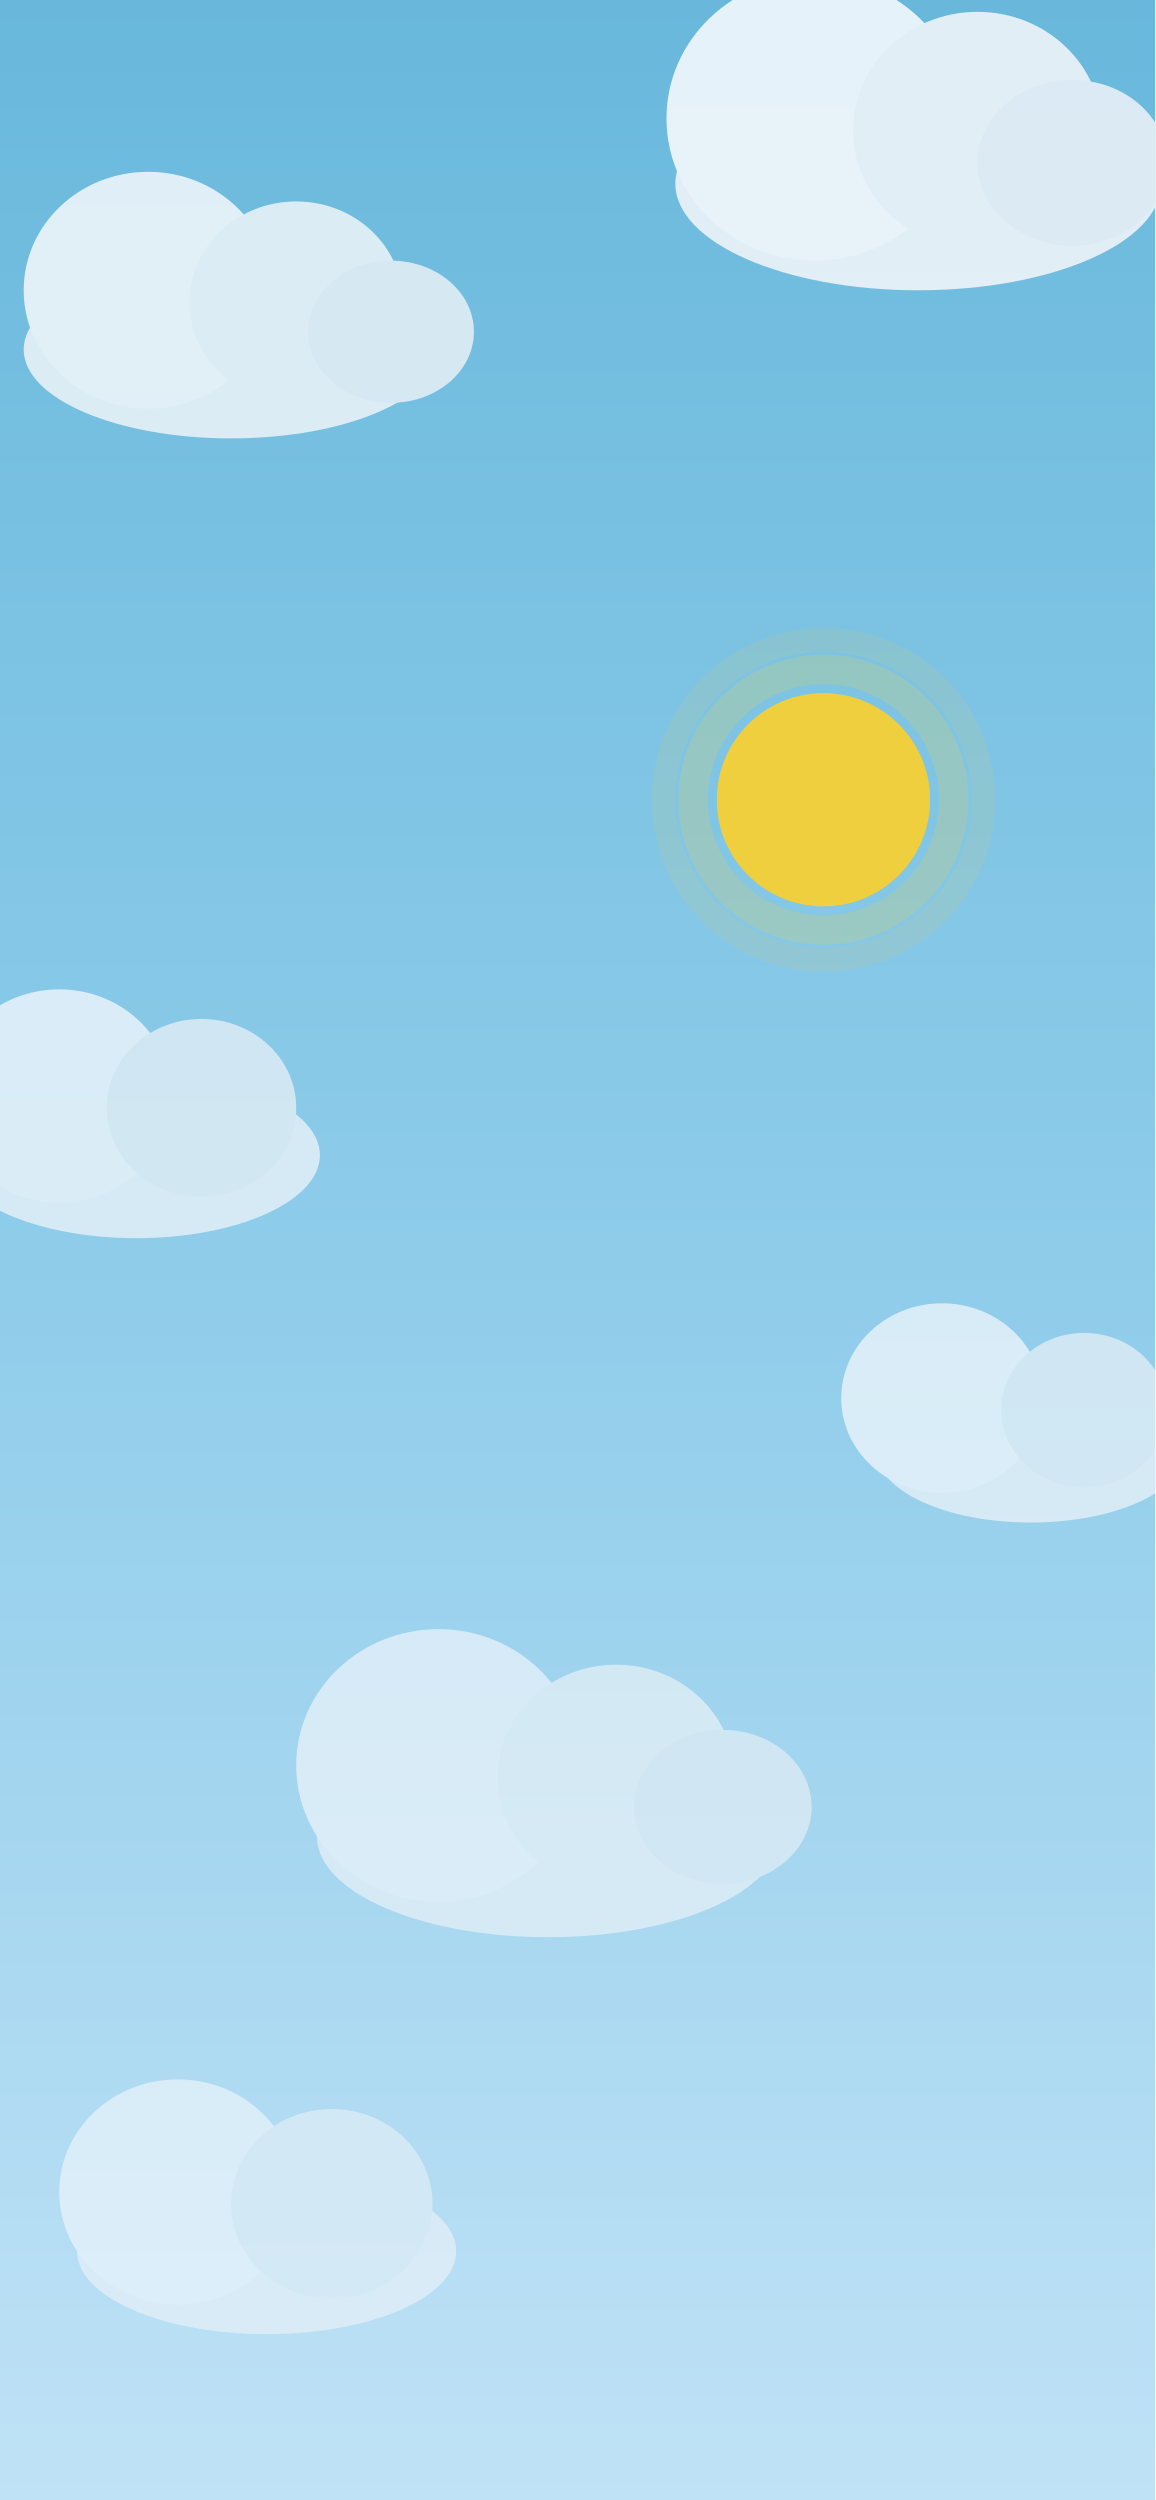
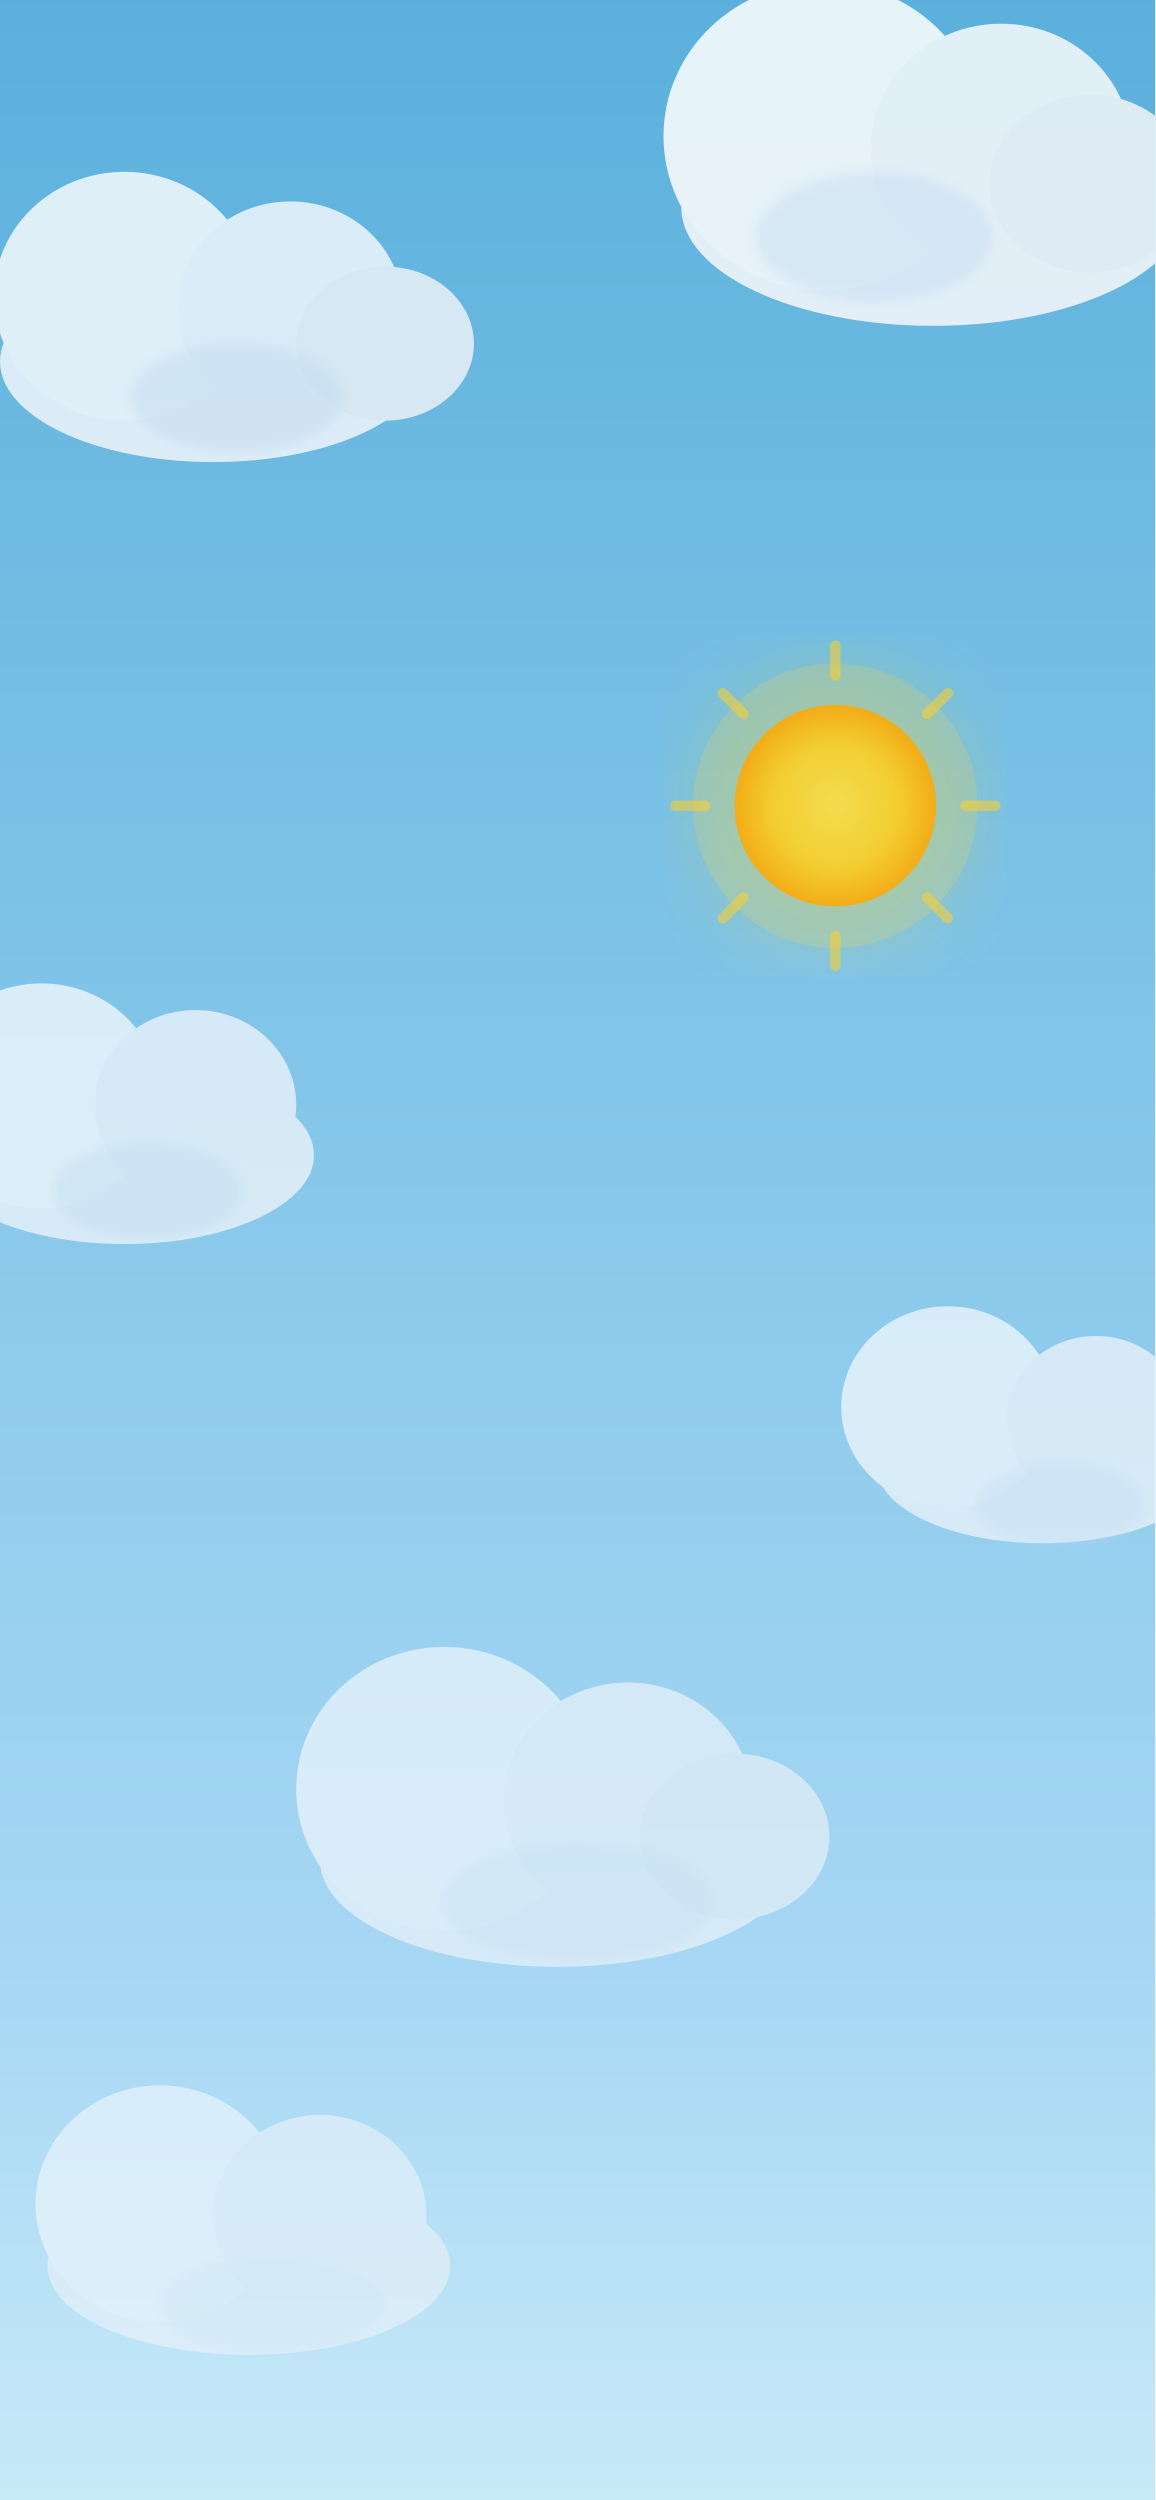
- <svg xmlns="http://www.w3.org/2000/svg" viewBox="0 0 390 844" preserveAspectRatio="xMidYMid slice" width="390" height="844">
+ <svg xmlns="http://www.w3.org/2000/svg" viewBox="0 0 390 844" preserveAspectRatio="xMidYMid slice">
  <defs>
-     <linearGradient id="sky" x1="0" y1="0" x2="0" y2="1">
-       <stop offset="0%" stop-color="#68B8DC" />
-       <stop offset="50%" stop-color="#8ECCEA" />
-       <stop offset="100%" stop-color="#C0E2F6" />
+     <linearGradient id="skyG" x1="0" y1="0" x2="0" y2="1">
+       <stop offset="0%" stop-color="#5AB0DC" />
+       <stop offset="40%" stop-color="#80C4E8" />
+       <stop offset="80%" stop-color="#A8D8F4" />
+       <stop offset="100%" stop-color="#C8EAF8" />
    </linearGradient>
+     <radialGradient id="sunG" cx="50%" cy="50%" r="50%">
+       <stop offset="0%" stop-color="#FFE040" />
+       <stop offset="60%" stop-color="#FFD020" />
+       <stop offset="100%" stop-color="#FFA800" />
+     </radialGradient>
+     <filter id="cldBlur">
+       <feGaussianBlur stdDeviation="2" />
+     </filter>
+     <filter id="sunGlow">
+       <feGaussianBlur stdDeviation="12" result="b" />
+       <feMerge>
+         <feMergeNode in="b" />
+         <feMergeNode in="SourceGraphic" />
+       </feMerge>
+     </filter>
  </defs>
-   <rect width="390" height="844" fill="url(#sky)" />
-   <g opacity="0.9">
-     <ellipse cx="310" cy="62" rx="82" ry="36" fill="#EEF4F8" />
-     <ellipse cx="275" cy="40" rx="50" ry="48" fill="#F4F8FC" />
-     <ellipse cx="330" cy="44" rx="42" ry="40" fill="#EEF4F8" />
-     <ellipse cx="362" cy="55" rx="32" ry="28" fill="#E8F0F6" />
+   <rect width="390" height="844" fill="url(#skyG)" />
+   <circle cx="282" cy="272" r="48" fill="rgba(255,220,40,0.18)" filter="url(#sunGlow)" />
+   <circle cx="282" cy="272" r="34" fill="url(#sunG)" opacity="0.86" />
+   <g stroke="#FFD028" stroke-width="3.5" stroke-linecap="round" opacity="0.55">
+     <line x1="282" y1="228" x2="282" y2="218" />
+     <line x1="282" y1="316" x2="282" y2="326" />
+     <line x1="238" y1="272" x2="228" y2="272" />
+     <line x1="326" y1="272" x2="336" y2="272" />
+     <line x1="251" y1="241" x2="244" y2="234" />
+     <line x1="313" y1="303" x2="320" y2="310" />
+     <line x1="313" y1="241" x2="320" y2="234" />
+     <line x1="251" y1="303" x2="244" y2="310" />
  </g>
-   <g opacity="0.85">
-     <ellipse cx="78" cy="118" rx="70" ry="30" fill="#EEF4F8" />
-     <ellipse cx="50" cy="98" rx="42" ry="40" fill="#F4F8FC" />
-     <ellipse cx="100" cy="102" rx="36" ry="34" fill="#EEF4F8" />
-     <ellipse cx="132" cy="112" rx="28" ry="24" fill="#E8F0F6" />
+   <g opacity="0.92">
+     <ellipse cx="315" cy="70" rx="85" ry="40" fill="#EDF4FA" />
+     <ellipse cx="278" cy="46" rx="54" ry="52" fill="#F2F8FC" />
+     <ellipse cx="338" cy="50" rx="44" ry="42" fill="#EDF4FA" />
+     <ellipse cx="368" cy="62" rx="34" ry="30" fill="#E8F0F6" />
+     <ellipse cx="295" cy="80" rx="40" ry="22" fill="rgba(200,220,240,0.4)" filter="url(#cldBlur)" />
  </g>
-   <circle cx="278" cy="270" r="36" fill="#FFD028" opacity="0.88" />
-   <circle cx="278" cy="270" r="44" fill="none" stroke="#FFD028" stroke-width="10" opacity="0.18" />
-   <circle cx="278" cy="270" r="54" fill="none" stroke="#FFD028" stroke-width="8" opacity="0.10" />
-   <g opacity="0.75">
-     <ellipse cx="46" cy="390" rx="62" ry="28" fill="#EEF4F8" />
-     <ellipse cx="20" cy="370" rx="38" ry="36" fill="#F4F8FC" />
-     <ellipse cx="68" cy="374" rx="32" ry="30" fill="#E8F0F6" />
+   <g opacity="0.86">
+     <ellipse cx="72" cy="122" rx="72" ry="34" fill="#EDF4FA" />
+     <ellipse cx="42" cy="100" rx="44" ry="42" fill="#F2F8FC" />
+     <ellipse cx="98" cy="104" rx="38" ry="36" fill="#EDF4FA" />
+     <ellipse cx="130" cy="116" rx="30" ry="26" fill="#E8F0F6" />
+     <ellipse cx="80" cy="134" rx="36" ry="18" fill="rgba(200,220,240,0.4)" filter="url(#cldBlur)" />
  </g>
-   <g opacity="0.72">
-     <ellipse cx="348" cy="490" rx="52" ry="24" fill="#EEF4F8" />
-     <ellipse cx="318" cy="472" rx="34" ry="32" fill="#F4F8FC" />
-     <ellipse cx="366" cy="476" rx="28" ry="26" fill="#E8F0F6" />
+   <g opacity="0.78">
+     <ellipse cx="42" cy="390" rx="64" ry="30" fill="#EDF4FA" />
+     <ellipse cx="14" cy="370" rx="40" ry="38" fill="#F2F8FC" />
+     <ellipse cx="66" cy="373" rx="34" ry="32" fill="#EDF4FA" />
+     <ellipse cx="50" cy="402" rx="32" ry="16" fill="rgba(200,220,240,0.35)" filter="url(#cldBlur)" />
  </g>
-   <g opacity="0.65">
-     <ellipse cx="185" cy="620" rx="78" ry="34" fill="#EEF4F8" />
-     <ellipse cx="148" cy="596" rx="48" ry="46" fill="#F4F8FC" />
-     <ellipse cx="208" cy="600" rx="40" ry="38" fill="#EEF4F8" />
-     <ellipse cx="244" cy="610" rx="30" ry="26" fill="#E8F0F6" />
+   <g opacity="0.74">
+     <ellipse cx="352" cy="495" rx="56" ry="26" fill="#EDF4FA" />
+     <ellipse cx="320" cy="475" rx="36" ry="34" fill="#F2F8FC" />
+     <ellipse cx="370" cy="479" rx="30" ry="28" fill="#EDF4FA" />
+     <ellipse cx="358" cy="508" rx="28" ry="14" fill="rgba(200,220,240,0.3)" filter="url(#cldBlur)" />
+   </g>
+   <g opacity="0.68">
+     <ellipse cx="188" cy="628" rx="80" ry="36" fill="#EDF4FA" />
+     <ellipse cx="150" cy="604" rx="50" ry="48" fill="#F2F8FC" />
+     <ellipse cx="212" cy="608" rx="42" ry="40" fill="#EDF4FA" />
+     <ellipse cx="248" cy="620" rx="32" ry="28" fill="#E8F0F6" />
+     <ellipse cx="195" cy="642" rx="46" ry="20" fill="rgba(200,220,240,0.3)" filter="url(#cldBlur)" />
  </g>
  <g opacity="0.60">
-     <ellipse cx="90" cy="760" rx="64" ry="28" fill="#EEF4F8" />
-     <ellipse cx="60" cy="740" rx="40" ry="38" fill="#F4F8FC" />
-     <ellipse cx="112" cy="744" rx="34" ry="32" fill="#E8F0F6" />
+     <ellipse cx="84" cy="765" rx="68" ry="30" fill="#EDF4FA" />
+     <ellipse cx="54" cy="744" rx="42" ry="40" fill="#F2F8FC" />
+     <ellipse cx="108" cy="748" rx="36" ry="34" fill="#EDF4FA" />
+     <ellipse cx="92" cy="778" rx="38" ry="16" fill="rgba(200,220,240,0.25)" filter="url(#cldBlur)" />
  </g>
</svg>
